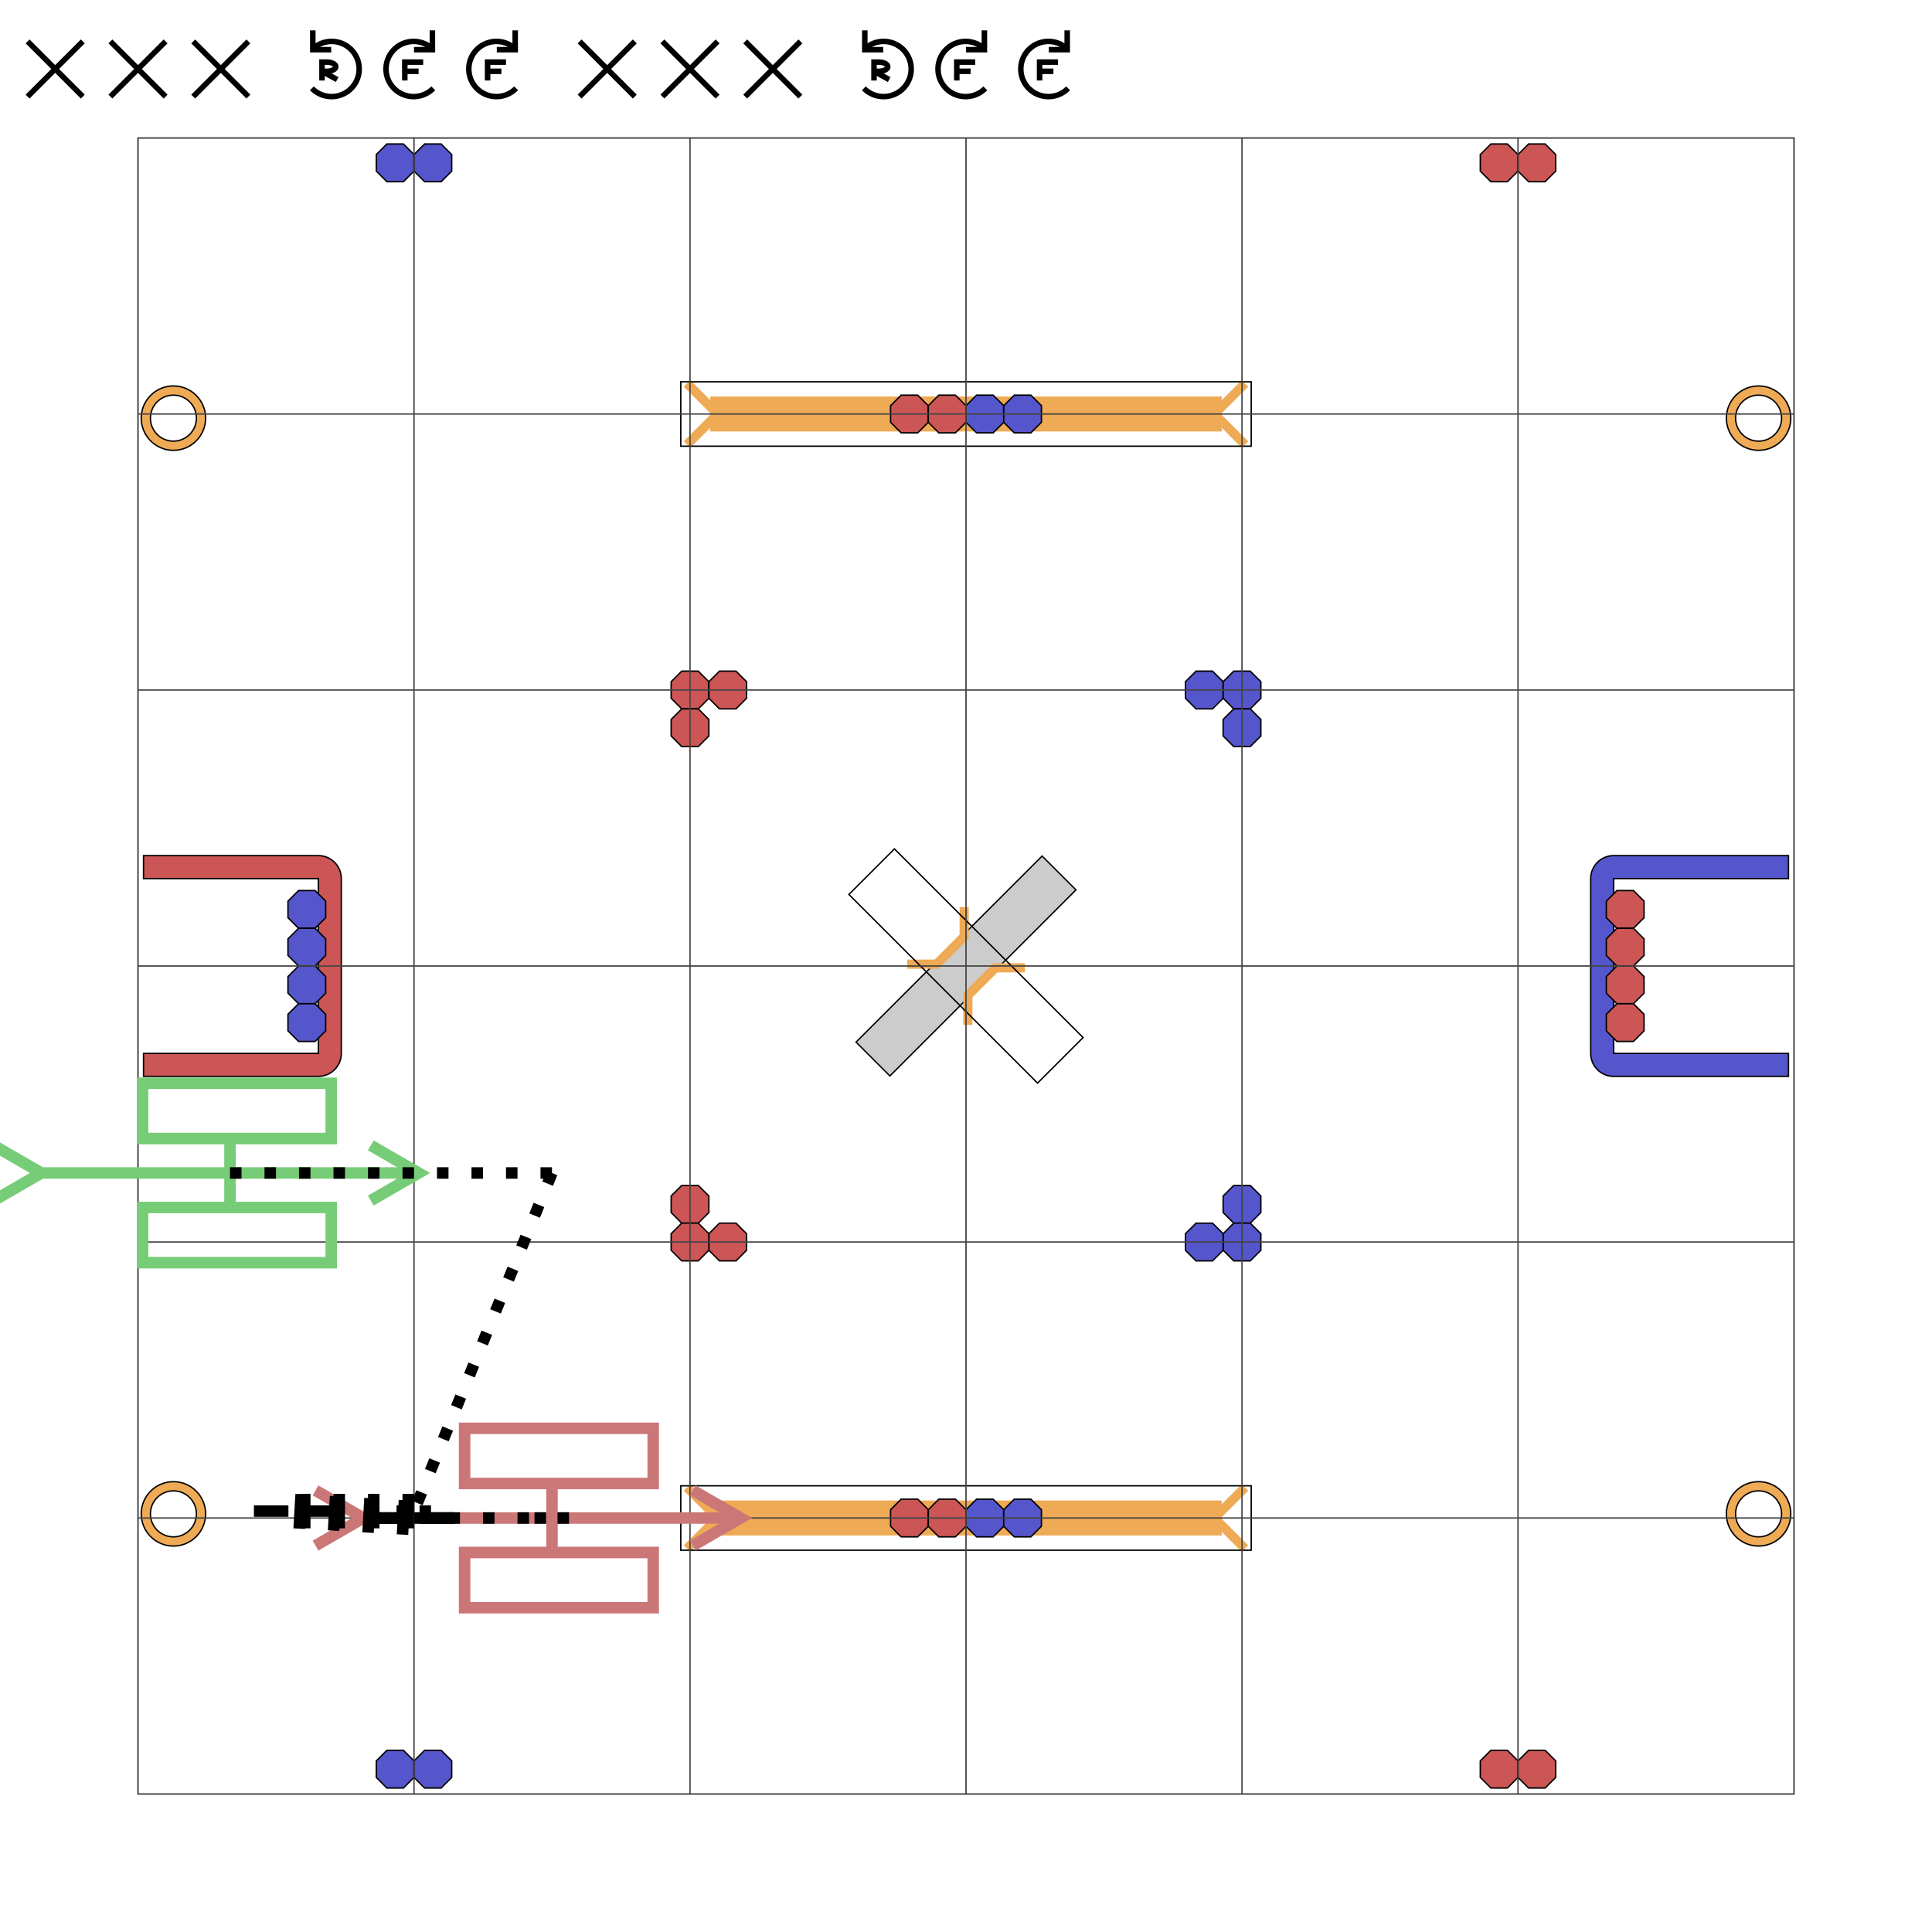
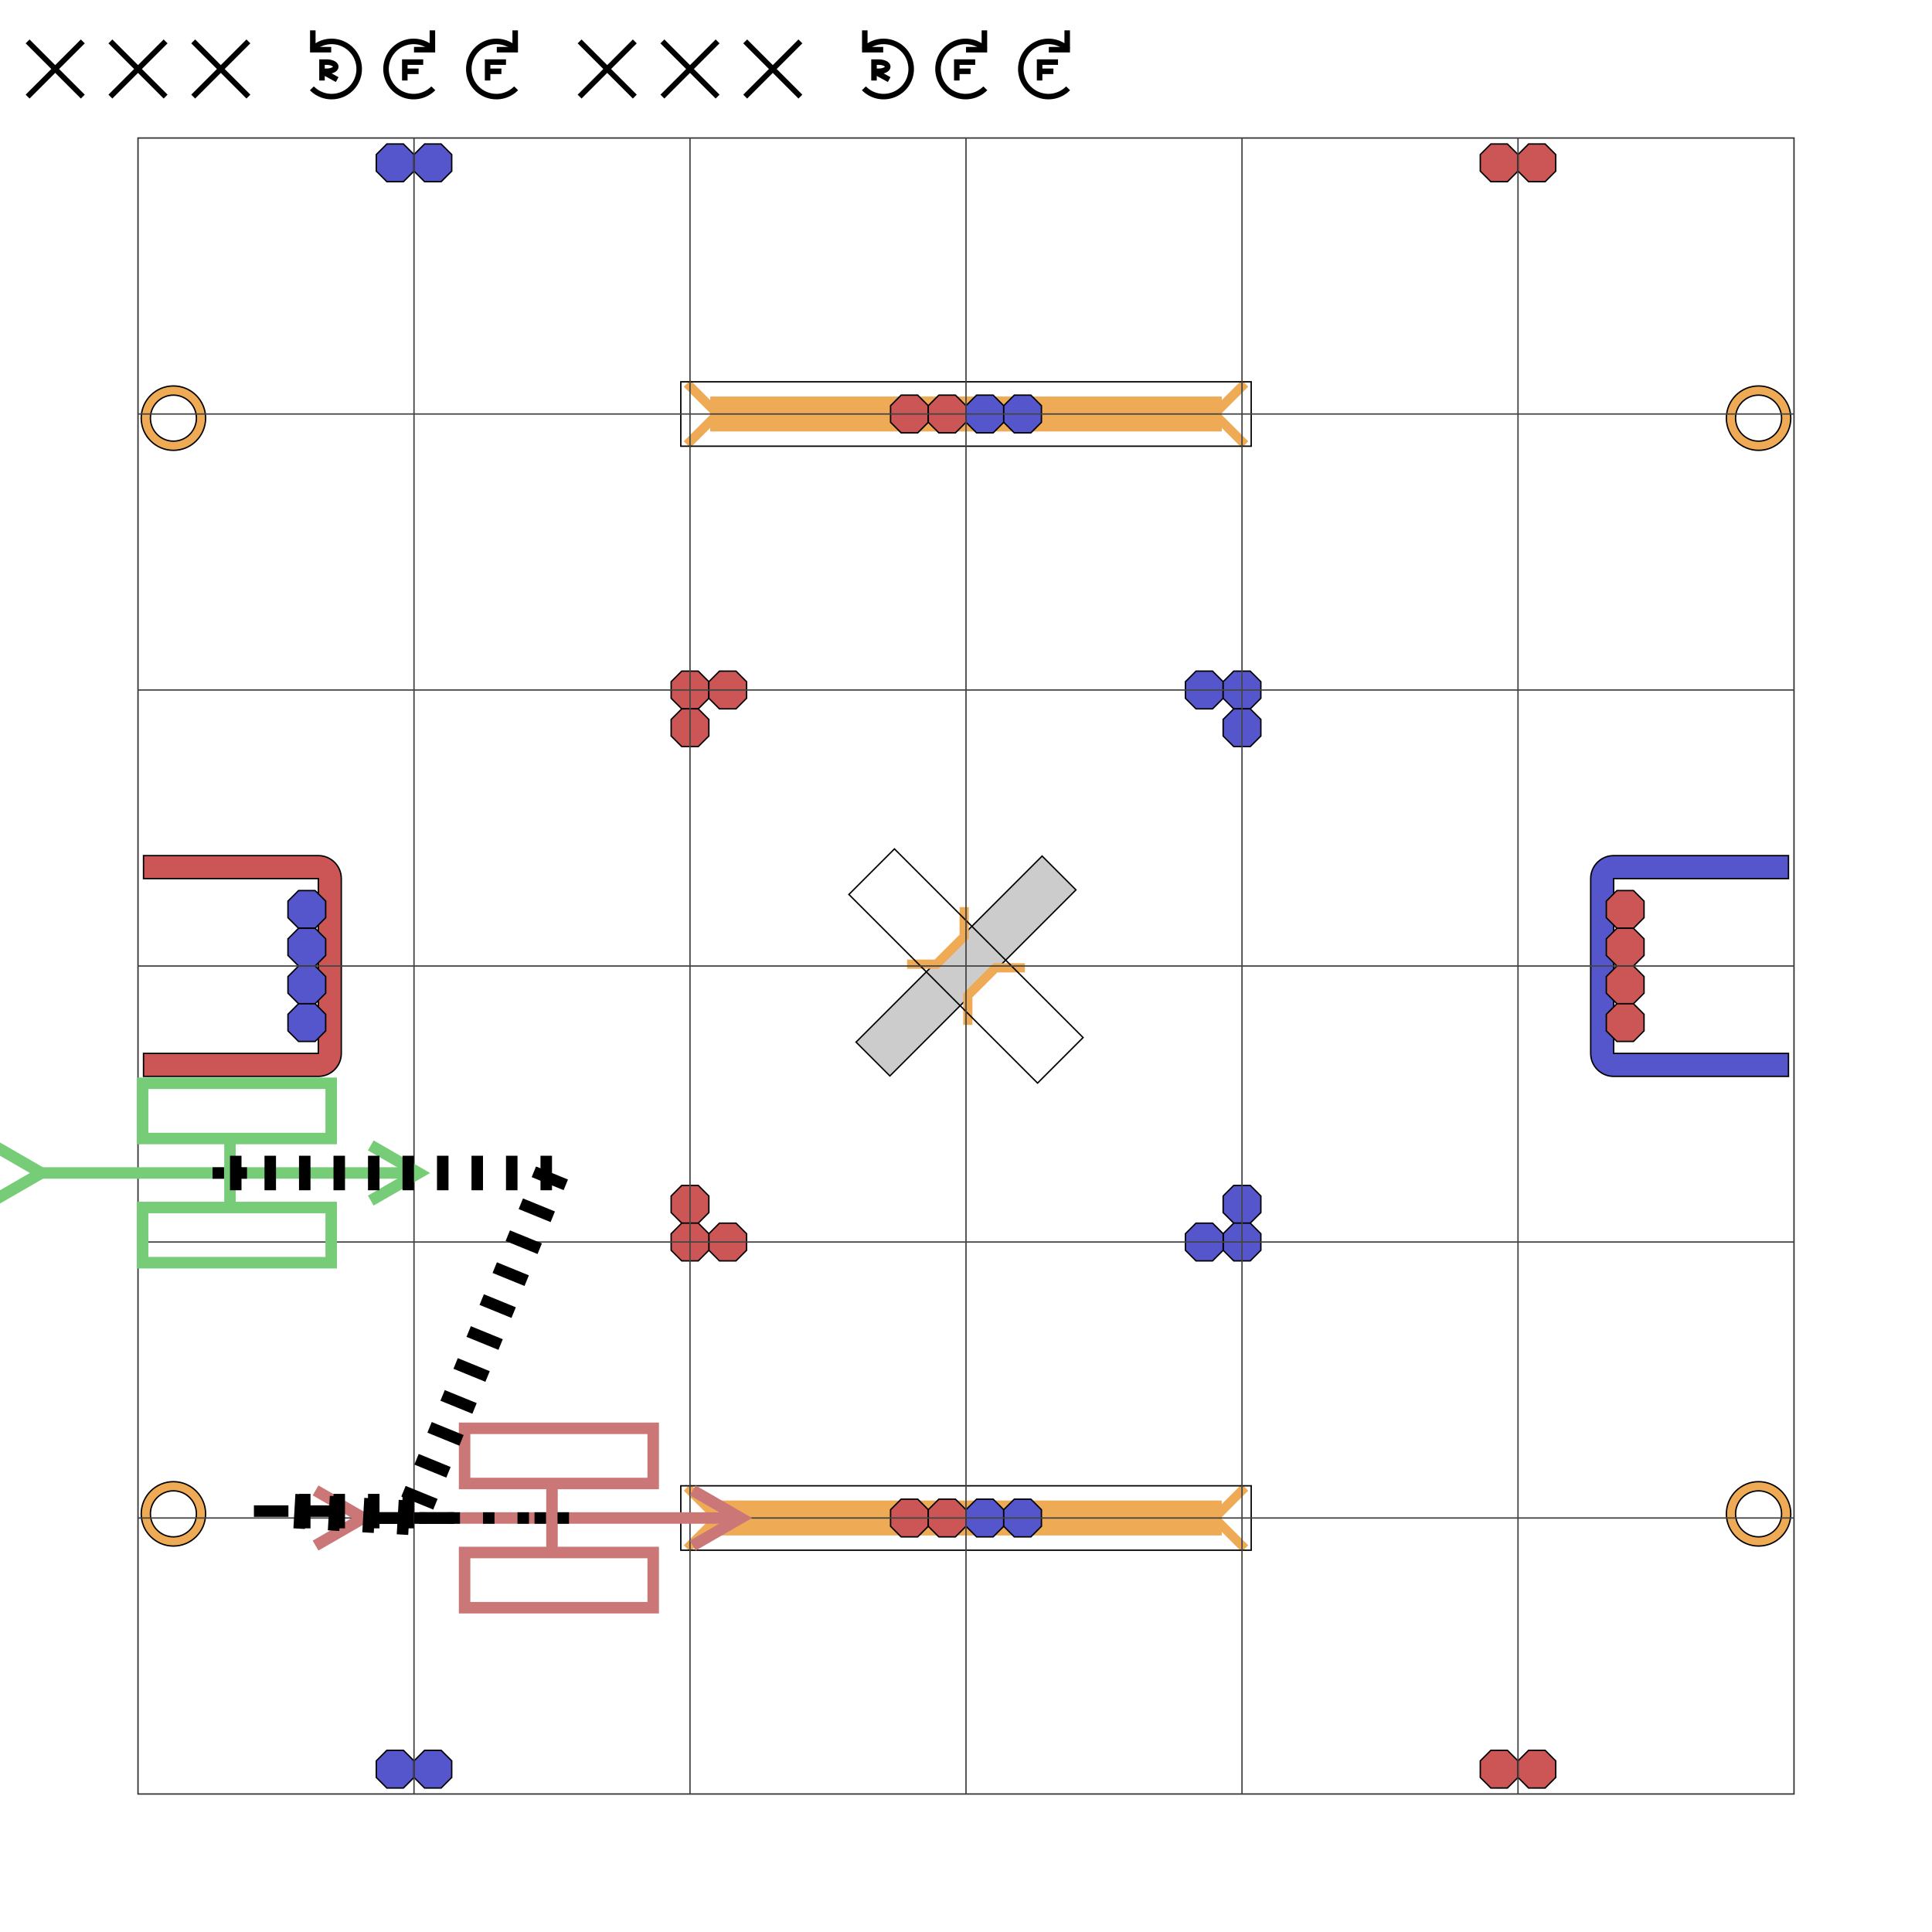
<svg xmlns="http://www.w3.org/2000/svg" version="1.1" width="600" height="600" viewBox="-2100 -2100 4200 4200">
  <g transform="scale(1, -1)">
    <rect x="-2100" y="-2100" width="4200" height="4200" fill="#ffffff" />
    <rect x="-1800" y="-1800" width="3600" height="3600" fill="none" stroke="#333333" stroke-width="3" />
    <path d="M -1788 240 l 380 0 a 50 50 0 0 0 50 -50 l 0 -380 a 50 50 0 0 0 -50 -50 l -380 0  l 0 50 l 380 0 l 0 380 l -380 0 z" fill="#cc5555" stroke="#000000" stroke-width="3" />
    <path d="M 1788 240 l -380 0 a 50 50 0 0 1 -50 -50 l 0 -380 a 50 50 0 0 1 50 -50 l 380 0  l 0 50 l -380 0 l 0 380 l 380 0 z" fill="#5555cc" stroke="#000000" stroke-width="3" />
    <rect x="-550" y="1200" width="20" height="94" transform="rotate(45, -540, 1200)" fill="#eeaa55" />
    <rect x="-550" y="1200" width="20" height="94" transform="rotate(135, -540, 1200)" fill="#eeaa55" />
    <rect x="530" y="1200" width="20" height="94" transform="rotate(-45, 540, 1200)" fill="#eeaa55" />
    <rect x="530" y="1200" width="20" height="94" transform="rotate(-135, 540, 1200)" fill="#eeaa55" />
    <rect x="-550" y="-1200" width="20" height="94" transform="rotate(45, -540, -1200)" fill="#eeaa55" />
    <rect x="-550" y="-1200" width="20" height="94" transform="rotate(135, -540, -1200)" fill="#eeaa55" />
    <rect x="530" y="-1200" width="20" height="94" transform="rotate(-45, 540, -1200)" fill="#eeaa55" />
    <rect x="530" y="-1200" width="20" height="94" transform="rotate(-135, 540, -1200)" fill="#eeaa55" />
    <rect x="-556" y="1162" width="1112" height="76" fill="#eeaa55" />
    <rect x="-620" y="1130" width="1240" height="140" fill="none" stroke="#000000" stroke-width="3" />
    <rect x="-556" y="-1238" width="1112" height="76" fill="#eeaa55" />
    <rect x="-620" y="-1270" width="1240" height="140" fill="none" stroke="#000000" stroke-width="3" />
    <rect x="-286" y="-52" width="572" height="104" transform="rotate(45)" fill="#cccccc" stroke="#000000" stroke-width="3" />
    <polyline points="-128,4 -64,4 -4,64 -4,128" fill="none" stroke="#eeaa55" stroke-width="20" />
    <polyline points="128,-4 64,-4 4,-64 4,-128" fill="none" stroke="#eeaa55" stroke-width="20" />
    <rect x="-290" y="-70" width="580" height="140" transform="rotate(-45)" fill="none" stroke="#000000" stroke-width="3" />
    <path d="M 1118,1728 l 0 36 l 23 23 l 36 0 l 23 -23 l  0 -36 l -23 -23 l -36 0 l -23 23 z" fill="#cc5555" stroke="#000000" stroke-width="3" fill-rule="evenodd" />
    <path d="M 1200,1728 l 0 36 l 23 23 l 36 0 l 23 -23 l  0 -36 l -23 -23 l -36 0 l -23 23 z" fill="#cc5555" stroke="#000000" stroke-width="3" fill-rule="evenodd" />
    <path d="M -164,1182 l 0 36 l 23 23 l 36 0 l 23 -23 l  0 -36 l -23 -23 l -36 0 l -23 23 z" fill="#cc5555" stroke="#000000" stroke-width="3" fill-rule="evenodd" />
    <path d="M -82,1182 l 0 36 l 23 23 l 36 0 l 23 -23 l  0 -36 l -23 -23 l -36 0 l -23 23 z" fill="#cc5555" stroke="#000000" stroke-width="3" fill-rule="evenodd" />
    <path d="M -641,582 l 0 36 l 23 23 l 36 0 l 23 -23 l  0 -36 l -23 -23 l -36 0 l -23 23 z" fill="#cc5555" stroke="#000000" stroke-width="3" fill-rule="evenodd" />
    <path d="M -559,582 l 0 36 l 23 23 l 36 0 l 23 -23 l  0 -36 l -23 -23 l -36 0 l -23 23 z" fill="#cc5555" stroke="#000000" stroke-width="3" fill-rule="evenodd" />
    <path d="M -641,500 l 0 36 l 23 23 l 36 0 l 23 -23 l  0 -36 l -23 -23 l -36 0 l -23 23 z" fill="#cc5555" stroke="#000000" stroke-width="3" fill-rule="evenodd" />
    <path d="M 1392,105 l 0 36 l 23 23 l 36 0 l 23 -23 l  0 -36 l -23 -23 l -36 0 l -23 23 z" fill="#cc5555" stroke="#000000" stroke-width="3" fill-rule="evenodd" />
    <path d="M 1392,23 l 0 36 l 23 23 l 36 0 l 23 -23 l  0 -36 l -23 -23 l -36 0 l -23 23 z" fill="#cc5555" stroke="#000000" stroke-width="3" fill-rule="evenodd" />
    <path d="M 1392,-59 l 0 36 l 23 23 l 36 0 l 23 -23 l  0 -36 l -23 -23 l -36 0 l -23 23 z" fill="#cc5555" stroke="#000000" stroke-width="3" fill-rule="evenodd" />
    <path d="M 1392,-141 l 0 36 l 23 23 l 36 0 l 23 -23 l  0 -36 l -23 -23 l -36 0 l -23 23 z" fill="#cc5555" stroke="#000000" stroke-width="3" fill-rule="evenodd" />
    <path d="M -641,-536 l 0 36 l 23 23 l 36 0 l 23 -23 l  0 -36 l -23 -23 l -36 0 l -23 23 z" fill="#cc5555" stroke="#000000" stroke-width="3" fill-rule="evenodd" />
    <path d="M -559,-618 l 0 36 l 23 23 l 36 0 l 23 -23 l  0 -36 l -23 -23 l -36 0 l -23 23 z" fill="#cc5555" stroke="#000000" stroke-width="3" fill-rule="evenodd" />
    <path d="M -641,-618 l 0 36 l 23 23 l 36 0 l 23 -23 l  0 -36 l -23 -23 l -36 0 l -23 23 z" fill="#cc5555" stroke="#000000" stroke-width="3" fill-rule="evenodd" />
    <path d="M -164,-1218 l 0 36 l 23 23 l 36 0 l 23 -23 l  0 -36 l -23 -23 l -36 0 l -23 23 z" fill="#cc5555" stroke="#000000" stroke-width="3" fill-rule="evenodd" />
    <path d="M -82,-1218 l 0 36 l 23 23 l 36 0 l 23 -23 l  0 -36 l -23 -23 l -36 0 l -23 23 z" fill="#cc5555" stroke="#000000" stroke-width="3" fill-rule="evenodd" />
    <path d="M 1118,-1764 l 0 36 l 23 23 l 36 0 l 23 -23 l  0 -36 l -23 -23 l -36 0 l -23 23 z" fill="#cc5555" stroke="#000000" stroke-width="3" fill-rule="evenodd" />
    <path d="M 1200,-1764 l 0 36 l 23 23 l 36 0 l 23 -23 l  0 -36 l -23 -23 l -36 0 l -23 23 z" fill="#cc5555" stroke="#000000" stroke-width="3" fill-rule="evenodd" />
    <path d="M -1282,1728 l 0 36 l 23 23 l 36 0 l 23 -23 l  0 -36 l -23 -23 l -36 0 l -23 23 z" fill="#5555cc" stroke="#000000" stroke-width="3" fill-rule="evenodd" />
    <path d="M -1200,1728 l 0 36 l 23 23 l 36 0 l 23 -23 l  0 -36 l -23 -23 l -36 0 l -23 23 z" fill="#5555cc" stroke="#000000" stroke-width="3" fill-rule="evenodd" />
    <path d="M 0,1182 l 0 36 l 23 23 l 36 0 l 23 -23 l  0 -36 l -23 -23 l -36 0 l -23 23 z" fill="#5555cc" stroke="#000000" stroke-width="3" fill-rule="evenodd" />
    <path d="M 82,1182 l 0 36 l 23 23 l 36 0 l 23 -23 l  0 -36 l -23 -23 l -36 0 l -23 23 z" fill="#5555cc" stroke="#000000" stroke-width="3" fill-rule="evenodd" />
    <path d="M 477,582 l 0 36 l 23 23 l 36 0 l 23 -23 l  0 -36 l -23 -23 l -36 0 l -23 23 z" fill="#5555cc" stroke="#000000" stroke-width="3" fill-rule="evenodd" />
    <path d="M 559,582 l 0 36 l 23 23 l 36 0 l 23 -23 l  0 -36 l -23 -23 l -36 0 l -23 23 z" fill="#5555cc" stroke="#000000" stroke-width="3" fill-rule="evenodd" />
    <path d="M 559,500 l 0 36 l 23 23 l 36 0 l 23 -23 l  0 -36 l -23 -23 l -36 0 l -23 23 z" fill="#5555cc" stroke="#000000" stroke-width="3" fill-rule="evenodd" />
    <path d="M -1474,105 l 0 36 l 23 23 l 36 0 l 23 -23 l  0 -36 l -23 -23 l -36 0 l -23 23 z" fill="#5555cc" stroke="#000000" stroke-width="3" fill-rule="evenodd" />
    <path d="M -1474,23 l 0 36 l 23 23 l 36 0 l 23 -23 l  0 -36 l -23 -23 l -36 0 l -23 23 z" fill="#5555cc" stroke="#000000" stroke-width="3" fill-rule="evenodd" />
    <path d="M -1474,-59 l 0 36 l 23 23 l 36 0 l 23 -23 l  0 -36 l -23 -23 l -36 0 l -23 23 z" fill="#5555cc" stroke="#000000" stroke-width="3" fill-rule="evenodd" />
    <path d="M -1474,-141 l 0 36 l 23 23 l 36 0 l 23 -23 l  0 -36 l -23 -23 l -36 0 l -23 23 z" fill="#5555cc" stroke="#000000" stroke-width="3" fill-rule="evenodd" />
    <path d="M 559,-536 l 0 36 l 23 23 l 36 0 l 23 -23 l  0 -36 l -23 -23 l -36 0 l -23 23 z" fill="#5555cc" stroke="#000000" stroke-width="3" fill-rule="evenodd" />
    <path d="M 559,-618 l 0 36 l 23 23 l 36 0 l 23 -23 l  0 -36 l -23 -23 l -36 0 l -23 23 z" fill="#5555cc" stroke="#000000" stroke-width="3" fill-rule="evenodd" />
    <path d="M 477,-618 l 0 36 l 23 23 l 36 0 l 23 -23 l  0 -36 l -23 -23 l -36 0 l -23 23 z" fill="#5555cc" stroke="#000000" stroke-width="3" fill-rule="evenodd" />
    <path d="M 0,-1218 l 0 36 l 23 23 l 36 0 l 23 -23 l  0 -36 l -23 -23 l -36 0 l -23 23 z" fill="#5555cc" stroke="#000000" stroke-width="3" fill-rule="evenodd" />
    <path d="M 82,-1218 l 0 36 l 23 23 l 36 0 l 23 -23 l  0 -36 l -23 -23 l -36 0 l -23 23 z" fill="#5555cc" stroke="#000000" stroke-width="3" fill-rule="evenodd" />
    <path d="M -1282,-1764 l 0 36 l 23 23 l 36 0 l 23 -23 l  0 -36 l -23 -23 l -36 0 l -23 23 z" fill="#5555cc" stroke="#000000" stroke-width="3" fill-rule="evenodd" />
    <path d="M -1200,-1764 l 0 36 l 23 23 l 36 0 l 23 -23 l  0 -36 l -23 -23 l -36 0 l -23 23 z" fill="#5555cc" stroke="#000000" stroke-width="3" fill-rule="evenodd" />
    <path d="M -1793,1191 a 70 70 0 0 0 140 0 a 70 70 0 0 0 -140 0 z m 20 0 a 50 50 0 0 0 100 0 a 50 50 0 0 0 -100 0 z" fill="#eeaa55" stroke="#000000" stroke-width="3" fill-rule="evenodd" />
    <path d="M 1653,1191 a 70 70 0 0 0 140 0 a 70 70 0 0 0 -140 0 z m 20 0 a 50 50 0 0 0 100 0 a 50 50 0 0 0 -100 0 z" fill="#eeaa55" stroke="#000000" stroke-width="3" fill-rule="evenodd" />
    <path d="M -1793,-1191 a 70 70 0 0 0 140 0 a 70 70 0 0 0 -140 0 z m 20 0 a 50 50 0 0 0 100 0 a 50 50 0 0 0 -100 0 z" fill="#eeaa55" stroke="#000000" stroke-width="3" fill-rule="evenodd" />
    <path d="M 1653,-1191 a 70 70 0 0 0 140 0 a 70 70 0 0 0 -140 0 z m 20 0 a 50 50 0 0 0 100 0 a 50 50 0 0 0 -100 0 z" fill="#eeaa55" stroke="#000000" stroke-width="3" fill-rule="evenodd" />
    <line x1="-1800" y1="-1200" x2="1800" y2="-1200" stroke="#444444" stroke-width="3" />
    <line x1="-1800" y1="-600" x2="1800" y2="-600" stroke="#444444" stroke-width="3" />
    <line x1="-1800" y1="0" x2="1800" y2="0" stroke="#444444" stroke-width="3" />
    <line x1="-1800" y1="600" x2="1800" y2="600" stroke="#444444" stroke-width="3" />
    <line x1="-1800" y1="1200" x2="1800" y2="1200" stroke="#444444" stroke-width="3" />
    <line x1="-1200" y1="-1800" x2="-1200" y2="1800" stroke="#444444" stroke-width="3" />
    <line x1="-600" y1="-1800" x2="-600" y2="1800" stroke="#444444" stroke-width="3" />
    <line x1="0" y1="-1800" x2="0" y2="1800" stroke="#444444" stroke-width="3" />
    <line x1="600" y1="-1800" x2="600" y2="1800" stroke="#444444" stroke-width="3" />
    <line x1="1200" y1="-1800" x2="1200" y2="1800" stroke="#444444" stroke-width="3" />
    <g transform="translate(-1600.0 -450.0)  rotate(-90)">
      <rect x="-195" y="-190" width="120" height="410" fill="none" stroke="#77cc77" stroke-width="25" />
      <rect x="75" y="-190" width="120" height="410" fill="none" stroke="#77cc77" stroke-width="25" />
      <line x1="-75" y1="0" x2="75" y2="0" stroke="#77cc77" stroke-width="25" />
      <line x1="0" y1="-410" x2="0" y2="410" stroke="#77cc77" stroke-width="25" />
      <polyline points="-60,306 0,410 60,306" fill="none" stroke="#77cc77" stroke-width="25" />
      <polyline points="-60,-514 0,-410 60,-514" fill="none" stroke="#77cc77" stroke-width="25" />
    </g>
    <g transform="translate(-900 -1200)  rotate(-90)">
      <rect x="-195" y="-190" width="120" height="410" fill="none" stroke="#cc7777" stroke-width="25" />
      <rect x="75" y="-190" width="120" height="410" fill="none" stroke="#cc7777" stroke-width="25" />
      <line x1="-75" y1="0" x2="75" y2="0" stroke="#cc7777" stroke-width="25" />
      <line x1="0" y1="-410" x2="0" y2="410" stroke="#cc7777" stroke-width="25" />
      <polyline points="-60,306 0,410 60,306" fill="none" stroke="#cc7777" stroke-width="25" />
      <polyline points="-60,-514 0,-410 60,-514" fill="none" stroke="#cc7777" stroke-width="25" />
    </g>
-     <polyline points="-1600.0,-450.0 -900,-450" fill="none" stroke="#000000" stroke-width="25" stroke-dasharray="25,50" stroke-linejoin="round" stroke-dashoffset="0">
+     <line x1="-1638.0" y1="-450.0" x2="-1563.0" y2="-450.0" stroke="#000000" stroke-width="25" stroke-dasharray="25,25">
+       <animateTransform attributeName="transform" type="rotate" to="360 -1600.0 -450.0" dur="2000ms" repeatCount="indefinite" from="0 -1600.0 -450.0" />
+     </line>
+     <polyline points="-1600.0,-450.0 -900,-450" fill="none" stroke="#000000" stroke-width="75" stroke-dasharray="25,50" stroke-linejoin="round" stroke-dashoffset="0">
      <animate attributeName="stroke-dashoffset" values="75;0" dur="1000ms" repeatCount="indefinite" />
    </polyline>
-     <polyline points="-900,-450 -1200,-1185" fill="none" stroke="#000000" stroke-width="25" stroke-dasharray="25,50" stroke-linejoin="round" stroke-dashoffset="0">
+     <polyline points="-900,-450 -1200,-1185" fill="none" stroke="#000000" stroke-width="75" stroke-dasharray="25,50" stroke-linejoin="round" stroke-dashoffset="0">
      <animate attributeName="stroke-dashoffset" values="75;0" dur="1000ms" repeatCount="indefinite" />
    </polyline>
-     <line x1="-1238" y1="-1185" x2="-1163" y2="-1185" stroke="#000000" stroke-width="25" stroke-dasharray="25,25">
-       <animateTransform attributeName="transform" type="rotate" to="360 -1200 -1185" dur="2000ms" repeatCount="indefinite" from="0 -1200 -1185" />
-     </line>
    <polyline points="-1200,-1185 -1460,-1185" fill="none" stroke="#000000" stroke-width="75" stroke-dasharray="25,50" stroke-linejoin="round" stroke-dashoffset="0">
      <animate attributeName="stroke-dashoffset" values="75;0" dur="1000ms" repeatCount="indefinite" />
    </polyline>
    <line x1="-1548" y1="-1185" x2="-1373" y2="-1185" stroke="#000000" stroke-width="25" stroke-dasharray="75,25">
      <animateTransform attributeName="transform" type="rotate" to="360 -1460 -1185" dur="2000ms" repeatCount="indefinite" from="0 -1460 -1185" />
    </line>
    <polyline points="-1460,-1185 -1200,-1200" fill="none" stroke="#000000" stroke-width="75" stroke-dasharray="25,50" stroke-linejoin="round" stroke-dashoffset="0">
      <animate attributeName="stroke-dashoffset" values="75;0" dur="1000ms" repeatCount="indefinite" />
    </polyline>
    <line x1="-1288" y1="-1200" x2="-1113" y2="-1200" stroke="#000000" stroke-width="25" stroke-dasharray="75,25">
      <animateTransform attributeName="transform" type="rotate" to="360 -1200 -1200" dur="2000ms" repeatCount="indefinite" from="0 -1200 -1200" />
    </line>
    <line x1="-1288" y1="-1200" x2="-1113" y2="-1200" stroke="#000000" stroke-width="25" stroke-dasharray="75,25">
      <animateTransform attributeName="transform" type="rotate" to="360 -1200 -1200" dur="2000ms" repeatCount="indefinite" from="0 -1200 -1200" />
    </line>
    <polyline points="-1200,-1200 -900,-1200" fill="none" stroke="#000000" stroke-width="25" stroke-dasharray="25,50" stroke-linejoin="round" stroke-dashoffset="0">
      <animate attributeName="stroke-dashoffset" values="75;0" dur="1000ms" repeatCount="indefinite" />
    </polyline>
    <line x1="-938" y1="-1200" x2="-863" y2="-1200" stroke="#000000" stroke-width="25" stroke-dasharray="25,25">
      <animateTransform attributeName="transform" type="rotate" to="360 -900 -1200" dur="2000ms" repeatCount="indefinite" from="0 -900 -1200" />
    </line>
    <line x1="-2040" y1="1890" x2="-1920" y2="2010" stroke="#000000" stroke-width="12" />
    <line x1="-2040" y1="2010" x2="-1920" y2="1890" stroke="#000000" stroke-width="12" />
    <line x1="-1860" y1="1890" x2="-1740" y2="2010" stroke="#000000" stroke-width="12" />
    <line x1="-1860" y1="2010" x2="-1740" y2="1890" stroke="#000000" stroke-width="12" />
    <line x1="-1680" y1="1890" x2="-1560" y2="2010" stroke="#000000" stroke-width="12" />
    <line x1="-1680" y1="2010" x2="-1560" y2="1890" stroke="#000000" stroke-width="12" />
    <path d="M -1422,1908 a 60 60 0 1 1 0 84" fill="none" stroke="#000000" stroke-width="12" />
    <path d="M -1380 1992 l -40 0 l 0 42" fill="none" stroke="#000000" stroke-width="12" />
    <path d="M -1400 1925 l 0 40 l 10 0 a 20 10 0 0 0 0 -20 l -10 0 l 33 -18" fill="none" stroke="#000000" stroke-width="12" />
    <path d="M -1158,1908 a 60 60 0 1 0 0 84" fill="none" stroke="#000000" stroke-width="12" />
    <path d="M -1200 1992 l 40 0 l 0 42" fill="none" stroke="#000000" stroke-width="12" />
    <path d="M -1180,1965 l -40 0 l 0 -40 m 0 20 l 30 0" fill="none" stroke="#000000" stroke-width="12" />
    <path d="M -978,1908 a 60 60 0 1 0 0 84" fill="none" stroke="#000000" stroke-width="12" />
    <path d="M -1020 1992 l 40 0 l 0 42" fill="none" stroke="#000000" stroke-width="12" />
    <path d="M -1000,1965 l -40 0 l 0 -40 m 0 20 l 30 0" fill="none" stroke="#000000" stroke-width="12" />
    <line x1="-840" y1="1890" x2="-720" y2="2010" stroke="#000000" stroke-width="12" />
    <line x1="-840" y1="2010" x2="-720" y2="1890" stroke="#000000" stroke-width="12" />
    <line x1="-660" y1="1890" x2="-540" y2="2010" stroke="#000000" stroke-width="12" />
    <line x1="-660" y1="2010" x2="-540" y2="1890" stroke="#000000" stroke-width="12" />
    <line x1="-480" y1="1890" x2="-360" y2="2010" stroke="#000000" stroke-width="12" />
    <line x1="-480" y1="2010" x2="-360" y2="1890" stroke="#000000" stroke-width="12" />
    <path d="M -222,1908 a 60 60 0 1 1 0 84" fill="none" stroke="#000000" stroke-width="12" />
    <path d="M -180 1992 l -40 0 l 0 42" fill="none" stroke="#000000" stroke-width="12" />
    <path d="M -200 1925 l 0 40 l 10 0 a 20 10 0 0 0 0 -20 l -10 0 l 33 -18" fill="none" stroke="#000000" stroke-width="12" />
    <path d="M 42,1908 a 60 60 0 1 0 0 84" fill="none" stroke="#000000" stroke-width="12" />
    <path d="M 0 1992 l 40 0 l 0 42" fill="none" stroke="#000000" stroke-width="12" />
    <path d="M 20,1965 l -40 0 l 0 -40 m 0 20 l 30 0" fill="none" stroke="#000000" stroke-width="12" />
    <path d="M 222,1908 a 60 60 0 1 0 0 84" fill="none" stroke="#000000" stroke-width="12" />
    <path d="M 180 1992 l 40 0 l 0 42" fill="none" stroke="#000000" stroke-width="12" />
    <path d="M 200,1965 l -40 0 l 0 -40 m 0 20 l 30 0" fill="none" stroke="#000000" stroke-width="12" />
  </g>
</svg>
